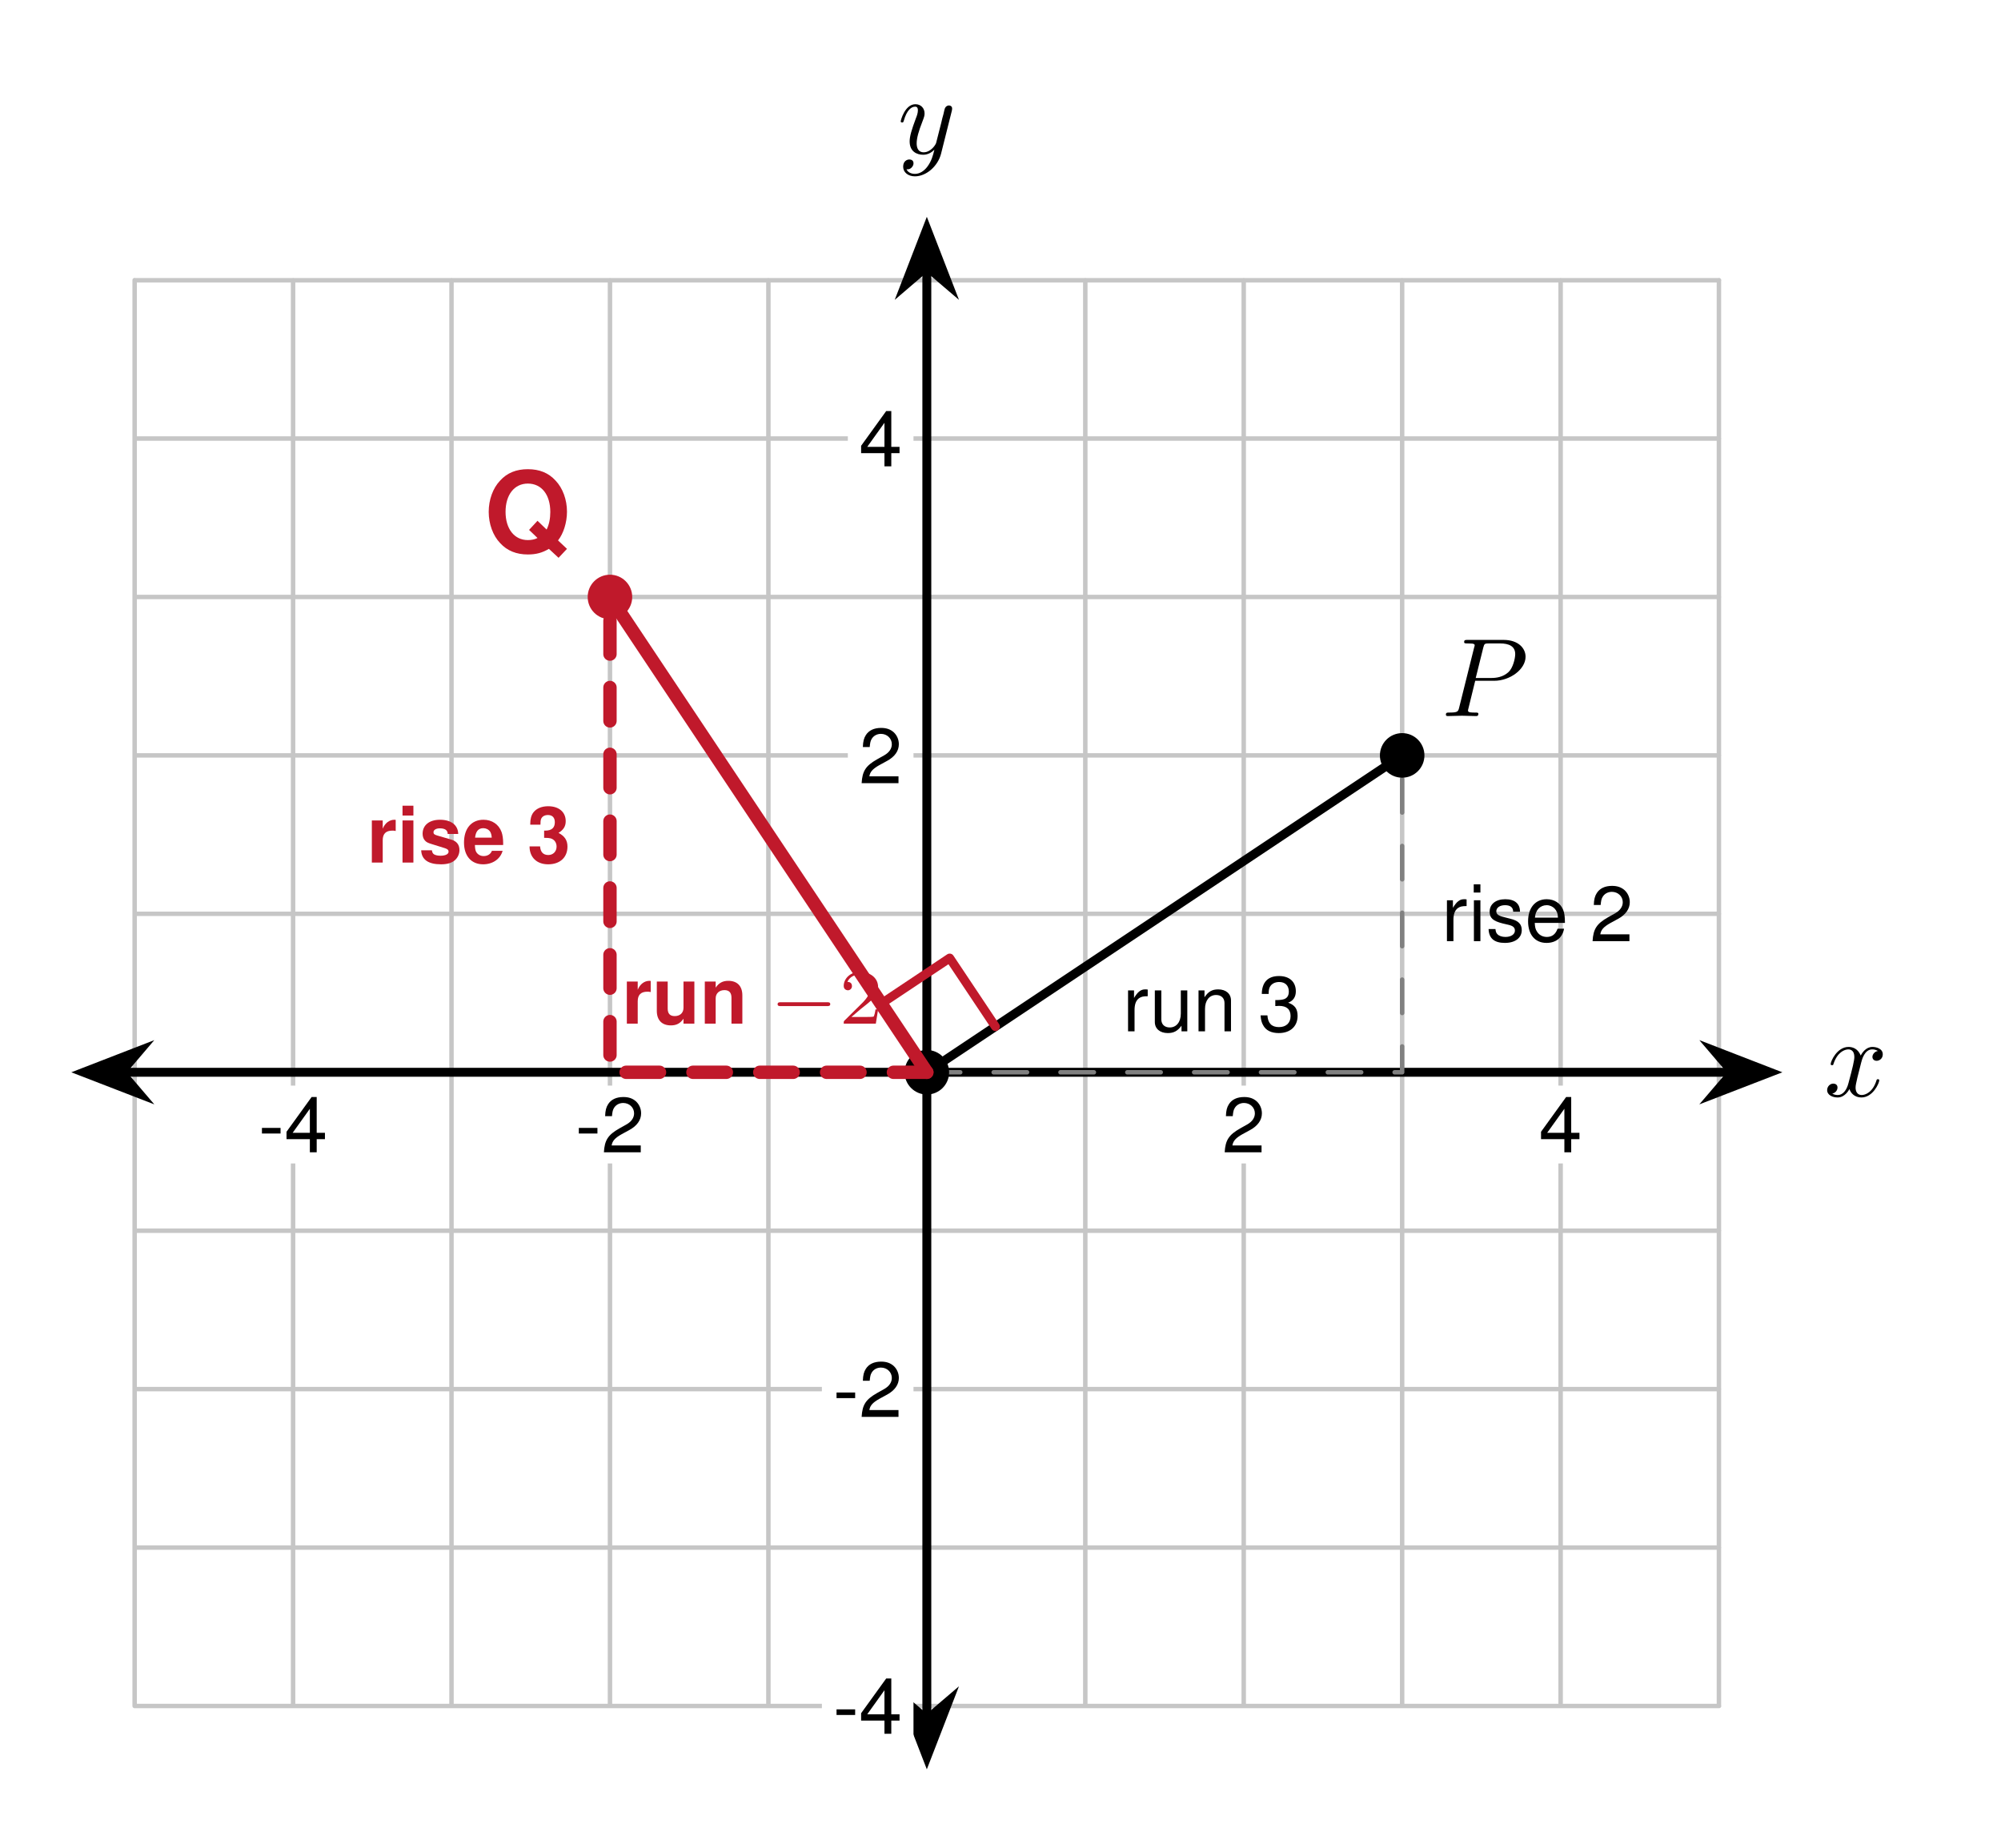
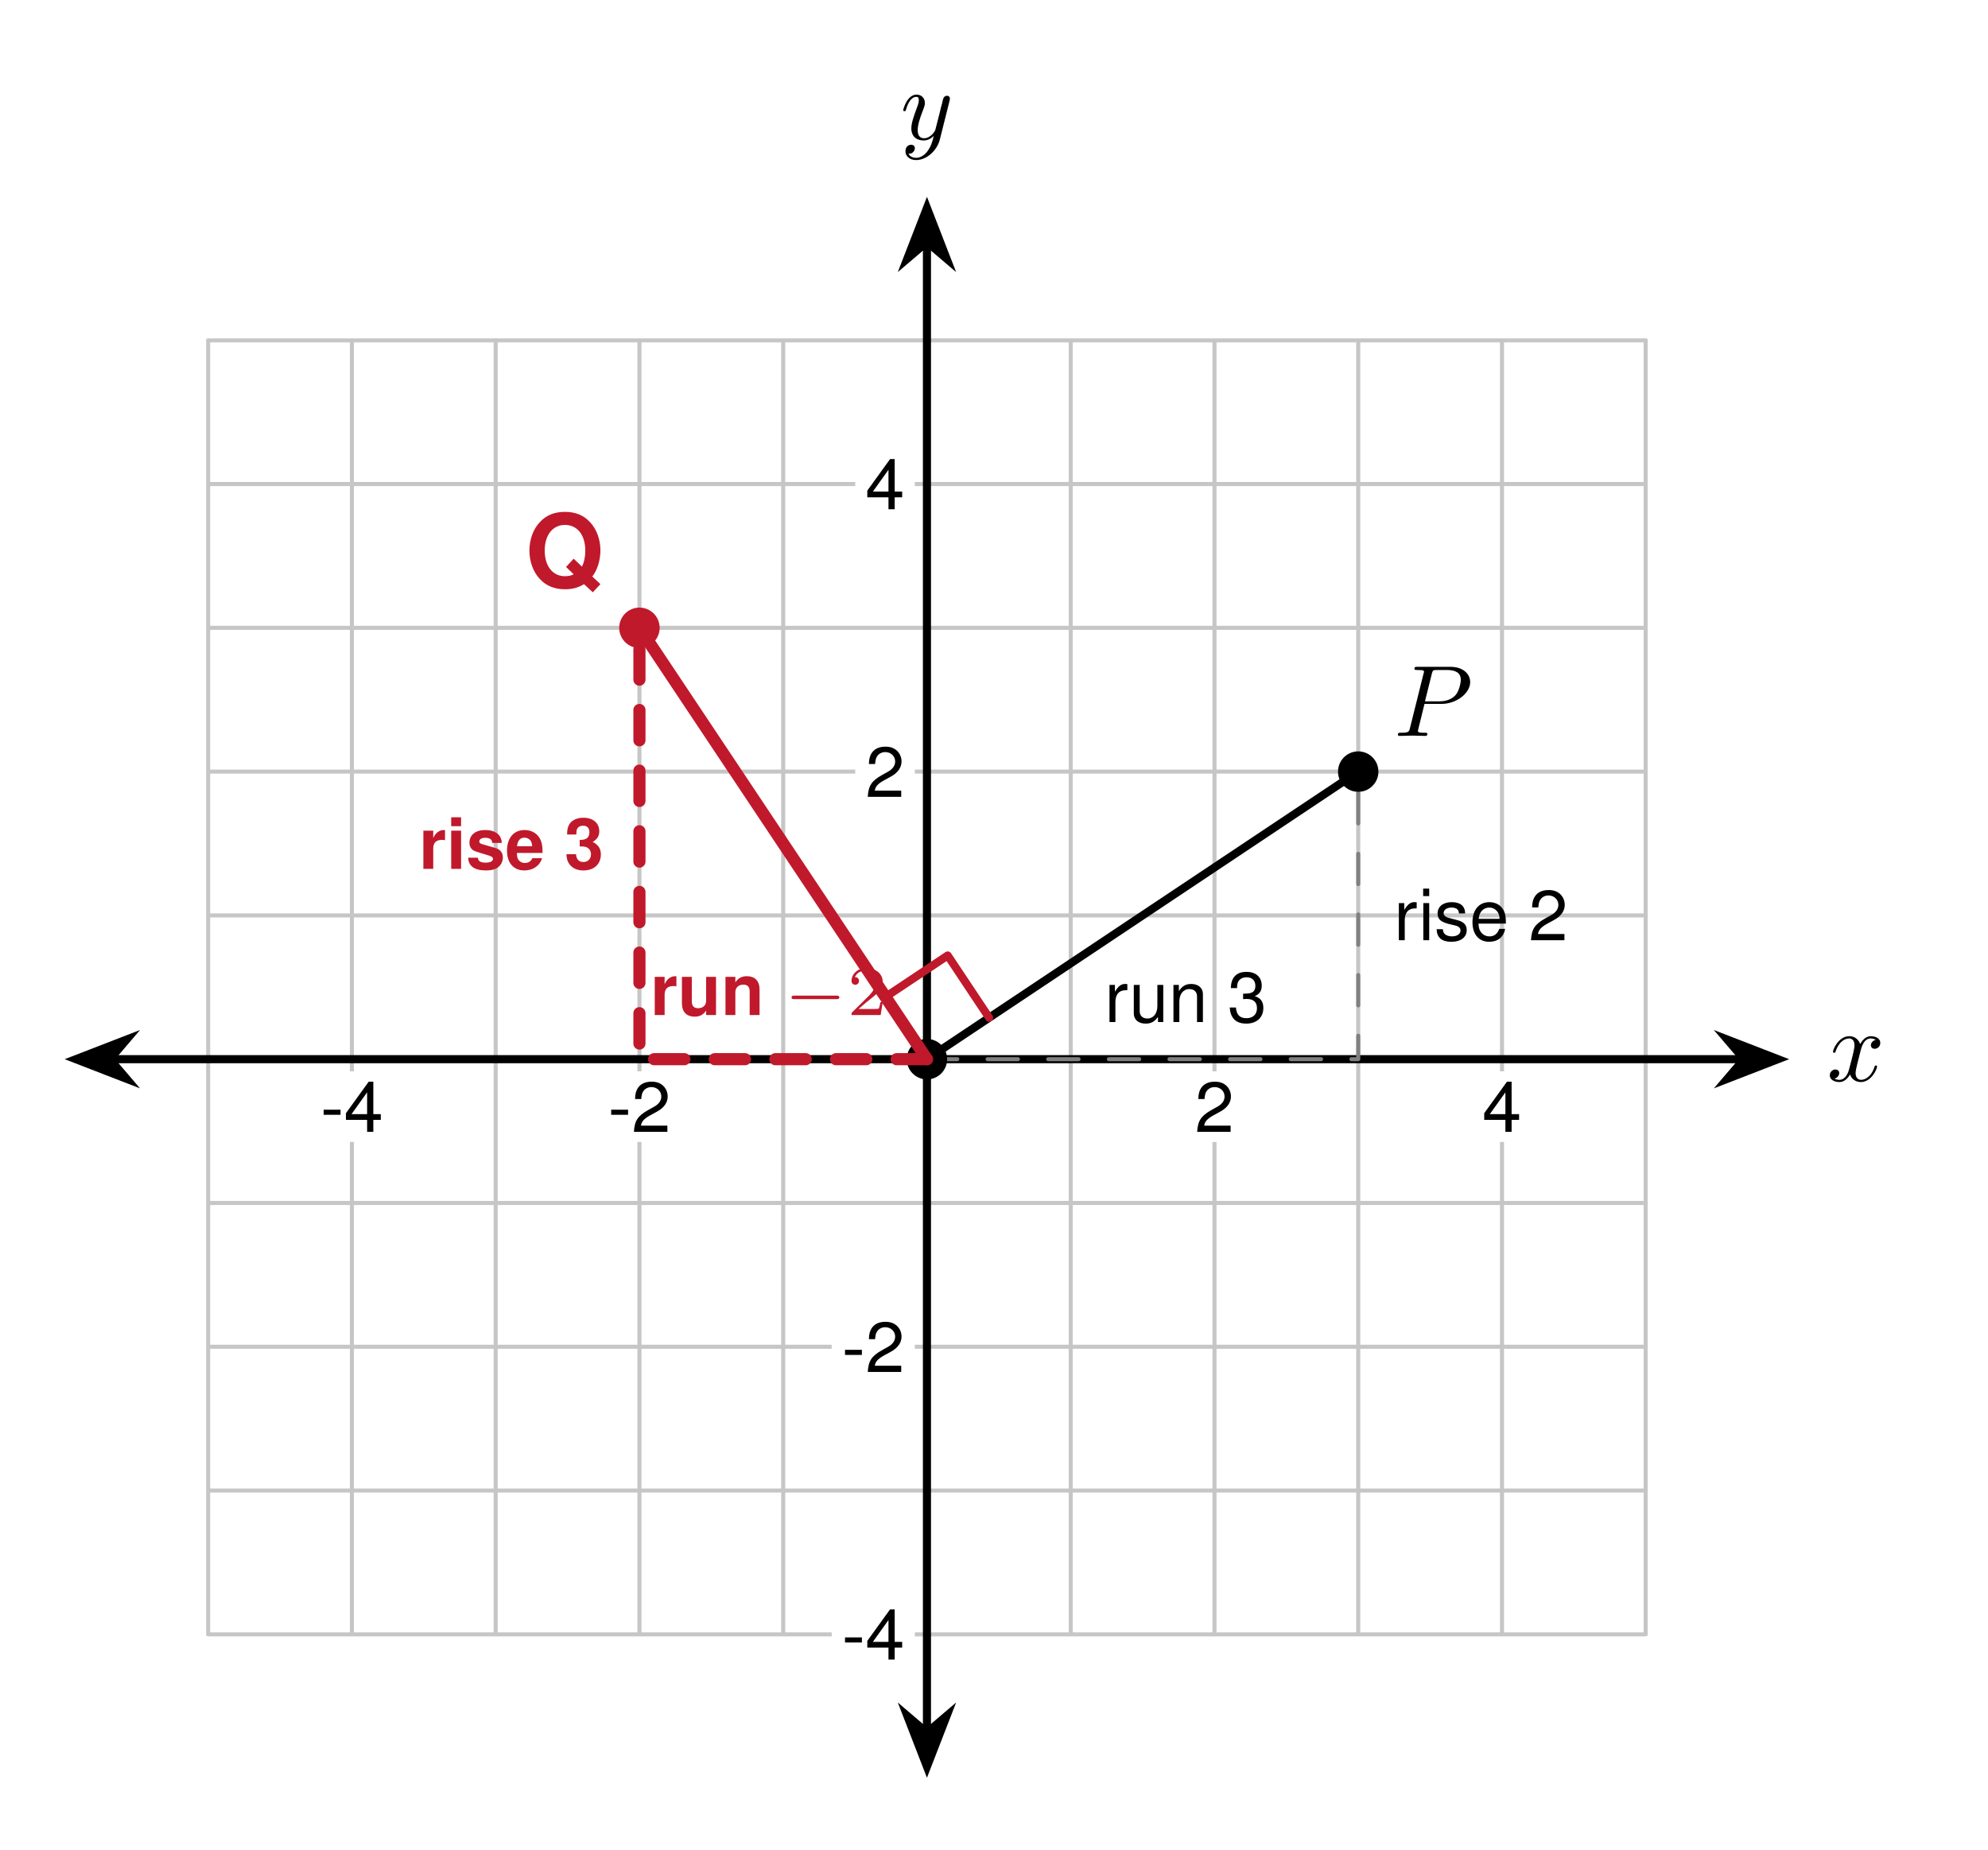
- <svg xmlns="http://www.w3.org/2000/svg" xmlns:xlink="http://www.w3.org/1999/xlink" width="178.158" height="164.517" viewBox="0 0 178.158 164.517">
+ <svg xmlns="http://www.w3.org/2000/svg" xmlns:xlink="http://www.w3.org/1999/xlink" width="195.113" height="181.473" viewBox="0 0 195.113 181.473">
  <defs>
    <g>
      <g id="glyph-0-0">
        <path d="M 3.312 -3 C 3.375 -3.25 3.609 -4.172 4.297 -4.172 C 4.344 -4.172 4.578 -4.172 4.797 -4.031 C 4.516 -3.984 4.312 -3.734 4.312 -3.5 C 4.312 -3.344 4.422 -3.156 4.688 -3.156 C 4.906 -3.156 5.234 -3.328 5.234 -3.734 C 5.234 -4.25 4.641 -4.391 4.312 -4.391 C 3.734 -4.391 3.391 -3.859 3.266 -3.625 C 3.016 -4.281 2.484 -4.391 2.188 -4.391 C 1.156 -4.391 0.594 -3.109 0.594 -2.859 C 0.594 -2.766 0.688 -2.766 0.719 -2.766 C 0.797 -2.766 0.828 -2.781 0.844 -2.875 C 1.188 -3.922 1.828 -4.172 2.172 -4.172 C 2.359 -4.172 2.703 -4.078 2.703 -3.5 C 2.703 -3.188 2.547 -2.531 2.172 -1.141 C 2.016 -0.531 1.672 -0.109 1.234 -0.109 C 1.172 -0.109 0.938 -0.109 0.734 -0.234 C 0.984 -0.281 1.203 -0.5 1.203 -0.781 C 1.203 -1.047 0.984 -1.125 0.828 -1.125 C 0.531 -1.125 0.281 -0.859 0.281 -0.547 C 0.281 -0.094 0.781 0.109 1.219 0.109 C 1.875 0.109 2.234 -0.578 2.266 -0.641 C 2.375 -0.281 2.734 0.109 3.328 0.109 C 4.359 0.109 4.922 -1.172 4.922 -1.422 C 4.922 -1.516 4.828 -1.516 4.797 -1.516 C 4.719 -1.516 4.688 -1.484 4.672 -1.406 C 4.344 -0.344 3.672 -0.109 3.359 -0.109 C 2.969 -0.109 2.812 -0.422 2.812 -0.766 C 2.812 -0.984 2.875 -1.203 2.969 -1.641 Z M 3.312 -3 " />
      </g>
      <g id="glyph-0-1">
        <path d="M 4.828 -3.781 C 4.859 -3.922 4.859 -3.938 4.859 -4.016 C 4.859 -4.188 4.719 -4.281 4.578 -4.281 C 4.469 -4.281 4.312 -4.219 4.234 -4.062 C 4.203 -4.016 4.125 -3.703 4.094 -3.531 C 4.016 -3.281 3.953 -3 3.891 -2.734 L 3.438 -0.953 C 3.406 -0.797 2.969 -0.109 2.328 -0.109 C 1.812 -0.109 1.703 -0.547 1.703 -0.906 C 1.703 -1.375 1.875 -1.984 2.219 -2.859 C 2.375 -3.266 2.406 -3.375 2.406 -3.578 C 2.406 -4.016 2.094 -4.391 1.594 -4.391 C 0.656 -4.391 0.281 -2.953 0.281 -2.859 C 0.281 -2.766 0.391 -2.766 0.406 -2.766 C 0.5 -2.766 0.516 -2.781 0.562 -2.938 C 0.828 -3.875 1.234 -4.172 1.562 -4.172 C 1.641 -4.172 1.812 -4.172 1.812 -3.844 C 1.812 -3.609 1.719 -3.344 1.641 -3.156 C 1.25 -2.109 1.078 -1.531 1.078 -1.078 C 1.078 -0.188 1.703 0.109 2.281 0.109 C 2.672 0.109 3 -0.062 3.281 -0.344 C 3.156 0.172 3.031 0.672 2.641 1.188 C 2.375 1.531 2 1.812 1.547 1.812 C 1.406 1.812 0.969 1.781 0.797 1.406 C 0.953 1.406 1.078 1.406 1.219 1.281 C 1.312 1.188 1.422 1.062 1.422 0.875 C 1.422 0.562 1.156 0.531 1.047 0.531 C 0.828 0.531 0.5 0.688 0.5 1.172 C 0.5 1.672 0.938 2.031 1.547 2.031 C 2.562 2.031 3.594 1.125 3.875 0.016 Z M 4.828 -3.781 " />
      </g>
      <g id="glyph-0-2">
        <path d="M 3 -3.141 L 4.688 -3.141 C 6.109 -3.141 7.484 -4.172 7.484 -5.281 C 7.484 -6.047 6.828 -6.781 5.531 -6.781 L 2.312 -6.781 C 2.125 -6.781 2.016 -6.781 2.016 -6.594 C 2.016 -6.469 2.109 -6.469 2.297 -6.469 C 2.438 -6.469 2.609 -6.453 2.734 -6.453 C 2.891 -6.422 2.953 -6.406 2.953 -6.297 C 2.953 -6.25 2.938 -6.219 2.906 -6.109 L 1.578 -0.781 C 1.484 -0.391 1.453 -0.312 0.672 -0.312 C 0.5 -0.312 0.391 -0.312 0.391 -0.125 C 0.391 0 0.516 0 0.547 0 C 0.828 0 1.531 -0.031 1.812 -0.031 C 2.016 -0.031 2.234 -0.016 2.438 -0.016 C 2.656 -0.016 2.875 0 3.078 0 C 3.156 0 3.281 0 3.281 -0.203 C 3.281 -0.312 3.188 -0.312 3 -0.312 C 2.641 -0.312 2.359 -0.312 2.359 -0.484 C 2.359 -0.547 2.375 -0.594 2.391 -0.656 Z M 3.719 -6.094 C 3.812 -6.438 3.828 -6.469 4.25 -6.469 L 5.203 -6.469 C 6.031 -6.469 6.562 -6.203 6.562 -5.516 C 6.562 -5.125 6.359 -4.281 5.969 -3.922 C 5.484 -3.469 4.875 -3.391 4.438 -3.391 L 3.047 -3.391 Z M 3.719 -6.094 " />
      </g>
      <g id="glyph-1-0">
        <path d="M 1.969 -2.172 L 0.312 -2.172 L 0.312 -1.672 L 1.969 -1.672 Z M 1.969 -2.172 " />
      </g>
      <g id="glyph-1-1">
        <path d="M 2.266 -1.172 L 2.266 0 L 2.875 0 L 2.875 -1.172 L 3.609 -1.172 L 3.609 -1.734 L 2.875 -1.734 L 2.875 -4.922 L 2.422 -4.922 L 0.188 -1.828 L 0.188 -1.172 Z M 2.266 -1.734 L 0.734 -1.734 L 2.266 -3.875 Z M 2.266 -1.734 " />
      </g>
      <g id="glyph-1-2">
        <path d="M 3.516 -0.609 L 0.922 -0.609 C 0.984 -1 1.203 -1.266 1.812 -1.609 L 2.5 -1.984 C 3.188 -2.359 3.547 -2.875 3.547 -3.469 C 3.547 -3.891 3.375 -4.266 3.094 -4.531 C 2.797 -4.797 2.438 -4.922 1.969 -4.922 C 1.344 -4.922 0.875 -4.703 0.609 -4.281 C 0.438 -4.016 0.359 -3.719 0.344 -3.219 L 0.953 -3.219 C 0.984 -3.547 1.016 -3.75 1.109 -3.906 C 1.266 -4.203 1.578 -4.391 1.953 -4.391 C 2.5 -4.391 2.922 -3.984 2.922 -3.469 C 2.922 -3.078 2.688 -2.734 2.25 -2.484 L 1.609 -2.125 C 0.594 -1.547 0.297 -1.078 0.234 0 L 3.516 0 Z M 3.516 -0.609 " />
      </g>
      <g id="glyph-1-3">
        <path d="M 0.484 -3.641 L 0.484 0 L 1.062 0 L 1.062 -1.891 C 1.062 -2.406 1.188 -2.75 1.469 -2.953 C 1.656 -3.078 1.828 -3.125 2.234 -3.125 L 2.234 -3.719 C 2.125 -3.734 2.078 -3.734 2 -3.734 C 1.625 -3.734 1.344 -3.516 1.016 -2.969 L 1.016 -3.641 Z M 0.484 -3.641 " />
      </g>
      <g id="glyph-1-4">
        <path d="M 3.344 0 L 3.344 -3.641 L 2.766 -3.641 L 2.766 -1.578 C 2.766 -0.828 2.375 -0.344 1.781 -0.344 C 1.312 -0.344 1.031 -0.625 1.031 -1.062 L 1.031 -3.641 L 0.453 -3.641 L 0.453 -0.828 C 0.453 -0.234 0.906 0.156 1.609 0.156 C 2.141 0.156 2.484 -0.031 2.828 -0.5 L 2.828 0 Z M 3.344 0 " />
      </g>
      <g id="glyph-1-5">
        <path d="M 0.484 -3.641 L 0.484 0 L 1.062 0 L 1.062 -2 C 1.062 -2.75 1.453 -3.234 2.047 -3.234 C 2.516 -3.234 2.797 -2.953 2.797 -2.516 L 2.797 0 L 3.375 0 L 3.375 -2.75 C 3.375 -3.344 2.922 -3.734 2.234 -3.734 C 1.688 -3.734 1.344 -3.531 1.016 -3.031 L 1.016 -3.641 Z M 0.484 -3.641 " />
      </g>
      <g id="glyph-1-6">
        <path d="M 1.531 -2.25 L 1.609 -2.25 L 1.859 -2.266 C 2.547 -2.266 2.891 -1.953 2.891 -1.359 C 2.891 -0.75 2.5 -0.375 1.859 -0.375 C 1.203 -0.375 0.875 -0.719 0.828 -1.422 L 0.219 -1.422 C 0.25 -1.031 0.312 -0.781 0.438 -0.562 C 0.688 -0.078 1.172 0.156 1.844 0.156 C 2.859 0.156 3.516 -0.438 3.516 -1.375 C 3.516 -2 3.266 -2.344 2.672 -2.547 C 3.141 -2.719 3.359 -3.078 3.359 -3.562 C 3.359 -4.406 2.797 -4.922 1.859 -4.922 C 0.875 -4.922 0.344 -4.375 0.328 -3.328 L 0.938 -3.328 C 0.938 -3.625 0.969 -3.797 1.047 -3.953 C 1.188 -4.219 1.484 -4.391 1.875 -4.391 C 2.422 -4.391 2.734 -4.062 2.734 -3.547 C 2.734 -3.203 2.609 -2.984 2.344 -2.875 C 2.172 -2.812 1.969 -2.781 1.531 -2.781 Z M 1.531 -2.25 " />
      </g>
      <g id="glyph-1-7">
        <path d="M 1.047 -3.641 L 0.469 -3.641 L 0.469 0 L 1.047 0 Z M 1.047 -5.062 L 0.453 -5.062 L 0.453 -4.328 L 1.047 -4.328 Z M 1.047 -5.062 " />
      </g>
      <g id="glyph-1-8">
        <path d="M 3.031 -2.625 C 3.031 -3.344 2.562 -3.734 1.719 -3.734 C 0.875 -3.734 0.328 -3.297 0.328 -2.625 C 0.328 -2.062 0.625 -1.797 1.484 -1.578 L 2.016 -1.453 C 2.422 -1.359 2.578 -1.203 2.578 -0.938 C 2.578 -0.609 2.234 -0.375 1.734 -0.375 C 1.422 -0.375 1.156 -0.469 1.016 -0.625 C 0.922 -0.719 0.875 -0.828 0.844 -1.078 L 0.234 -1.078 C 0.266 -0.25 0.734 0.156 1.688 0.156 C 2.609 0.156 3.188 -0.297 3.188 -0.984 C 3.188 -1.531 2.875 -1.828 2.156 -2 L 1.609 -2.141 C 1.125 -2.25 0.922 -2.406 0.922 -2.656 C 0.922 -2.984 1.234 -3.203 1.703 -3.203 C 2.172 -3.203 2.422 -3 2.422 -2.625 Z M 3.031 -2.625 " />
      </g>
      <g id="glyph-1-9">
        <path d="M 3.562 -1.625 C 3.562 -2.172 3.516 -2.516 3.406 -2.781 C 3.172 -3.375 2.625 -3.734 1.938 -3.734 C 0.922 -3.734 0.281 -2.969 0.281 -1.766 C 0.281 -0.578 0.906 0.156 1.922 0.156 C 2.766 0.156 3.344 -0.312 3.484 -1.109 L 2.906 -1.109 C 2.734 -0.625 2.422 -0.375 1.953 -0.375 C 1.578 -0.375 1.266 -0.547 1.078 -0.844 C 0.938 -1.047 0.891 -1.266 0.875 -1.625 Z M 0.891 -2.094 C 0.938 -2.766 1.359 -3.203 1.938 -3.203 C 2.5 -3.203 2.938 -2.734 2.938 -2.141 C 2.938 -2.125 2.938 -2.109 2.938 -2.094 Z M 0.891 -2.094 " />
      </g>
      <g id="glyph-2-0">
        <path d="M 6.594 -1.016 C 7.078 -1.625 7.391 -2.609 7.391 -3.578 C 7.391 -4.641 7.016 -5.672 6.375 -6.344 C 5.75 -7.031 4.938 -7.359 3.906 -7.359 C 2.875 -7.359 2.062 -7.031 1.438 -6.344 C 0.797 -5.672 0.422 -4.641 0.422 -3.562 C 0.422 -2.484 0.797 -1.453 1.438 -0.781 C 2.062 -0.094 2.891 0.234 3.906 0.234 C 4.656 0.234 5.203 0.078 5.781 -0.266 L 6.641 0.531 L 7.391 -0.266 Z M 4.766 -2.766 L 4.016 -1.953 L 4.766 -1.234 C 4.547 -1.109 4.219 -1.047 3.906 -1.047 C 2.703 -1.047 1.922 -2.047 1.922 -3.562 C 1.922 -5.078 2.703 -6.078 3.906 -6.078 C 5.125 -6.078 5.906 -5.094 5.906 -3.547 C 5.906 -2.953 5.797 -2.422 5.578 -1.984 Z M 4.766 -2.766 " />
      </g>
      <g id="glyph-3-0">
        <path d="M 0.438 -3.75 L 0.438 0 L 1.406 0 L 1.406 -1.984 C 1.406 -2.562 1.688 -2.844 2.266 -2.844 C 2.359 -2.844 2.438 -2.844 2.562 -2.812 L 2.562 -3.797 C 2.516 -3.812 2.484 -3.812 2.453 -3.812 C 2 -3.812 1.609 -3.516 1.406 -3.016 L 1.406 -3.75 Z M 0.438 -3.75 " />
      </g>
      <g id="glyph-3-1">
        <path d="M 3.75 0 L 3.75 -3.75 L 2.781 -3.75 L 2.781 -1.406 C 2.781 -0.953 2.469 -0.672 2 -0.672 C 1.578 -0.672 1.375 -0.891 1.375 -1.344 L 1.375 -3.75 L 0.406 -3.75 L 0.406 -1.141 C 0.406 -0.312 0.859 0.156 1.656 0.156 C 2.172 0.156 2.5 -0.031 2.781 -0.438 L 2.781 0 Z M 3.75 0 " />
      </g>
      <g id="glyph-3-2">
        <path d="M 0.438 -3.75 L 0.438 0 L 1.406 0 L 1.406 -2.25 C 1.406 -2.688 1.719 -2.984 2.188 -2.984 C 2.609 -2.984 2.812 -2.75 2.812 -2.312 L 2.812 0 L 3.781 0 L 3.781 -2.516 C 3.781 -3.344 3.328 -3.812 2.531 -3.812 C 2.031 -3.812 1.688 -3.625 1.406 -3.203 L 1.406 -3.75 Z M 0.438 -3.75 " />
      </g>
      <g id="glyph-3-3">
        <path d="M 1.438 -3.75 L 0.469 -3.75 L 0.469 0 L 1.438 0 Z M 1.438 -5.062 L 0.469 -5.062 L 0.469 -4.188 L 1.438 -4.188 Z M 1.438 -5.062 " />
      </g>
      <g id="glyph-3-4">
        <path d="M 3.5 -2.547 C 3.484 -3.328 2.875 -3.812 1.875 -3.812 C 0.922 -3.812 0.328 -3.328 0.328 -2.562 C 0.328 -2.312 0.406 -2.094 0.547 -1.953 C 0.672 -1.812 0.797 -1.75 1.156 -1.641 L 2.312 -1.281 C 2.547 -1.203 2.641 -1.125 2.641 -0.969 C 2.641 -0.75 2.359 -0.609 1.922 -0.609 C 1.672 -0.609 1.469 -0.656 1.344 -0.734 C 1.234 -0.812 1.188 -0.891 1.156 -1.094 L 0.203 -1.094 C 0.234 -0.266 0.828 0.156 1.969 0.156 C 2.484 0.156 2.891 0.047 3.156 -0.172 C 3.438 -0.391 3.609 -0.75 3.609 -1.109 C 3.609 -1.594 3.359 -1.906 2.875 -2.047 L 1.641 -2.406 C 1.375 -2.484 1.297 -2.547 1.297 -2.703 C 1.297 -2.906 1.531 -3.047 1.859 -3.047 C 2.328 -3.047 2.562 -2.875 2.562 -2.547 Z M 3.5 -2.547 " />
      </g>
      <g id="glyph-3-5">
        <path d="M 3.641 -1.562 C 3.641 -1.656 3.641 -1.688 3.641 -1.734 C 3.641 -2.109 3.594 -2.453 3.5 -2.719 C 3.25 -3.406 2.641 -3.812 1.891 -3.812 C 0.812 -3.812 0.156 -3.031 0.156 -1.781 C 0.156 -0.578 0.812 0.156 1.859 0.156 C 2.703 0.156 3.391 -0.312 3.594 -1.047 L 2.641 -1.047 C 2.531 -0.75 2.25 -0.578 1.906 -0.578 C 1.625 -0.578 1.406 -0.703 1.266 -0.906 C 1.172 -1.047 1.141 -1.219 1.125 -1.562 Z M 1.141 -2.219 C 1.203 -2.781 1.438 -3.062 1.875 -3.062 C 2.109 -3.062 2.344 -2.953 2.484 -2.75 C 2.562 -2.609 2.609 -2.469 2.625 -2.219 Z M 1.141 -2.219 " />
      </g>
      <g id="glyph-3-6">
        <path d="M 1.5 -2.203 C 1.844 -2.203 1.906 -2.188 2.078 -2.156 C 2.406 -2.062 2.609 -1.781 2.609 -1.422 C 2.609 -0.984 2.297 -0.672 1.875 -0.672 C 1.422 -0.672 1.172 -0.938 1.141 -1.438 L 0.203 -1.438 C 0.203 -0.453 0.859 0.156 1.859 0.156 C 2.906 0.156 3.578 -0.453 3.578 -1.422 C 3.578 -1.984 3.328 -2.359 2.781 -2.641 C 3.234 -2.922 3.422 -3.234 3.422 -3.688 C 3.422 -4.5 2.812 -5.016 1.859 -5.016 C 1.297 -5.016 0.828 -4.828 0.547 -4.469 C 0.359 -4.219 0.266 -3.891 0.266 -3.453 L 0.266 -3.375 L 1.172 -3.375 C 1.172 -3.641 1.188 -3.766 1.234 -3.891 C 1.328 -4.109 1.547 -4.234 1.844 -4.234 C 2.234 -4.234 2.453 -4 2.453 -3.594 C 2.453 -3.094 2.172 -2.844 1.594 -2.844 L 1.5 -2.844 Z M 1.5 -2.203 " />
      </g>
      <g id="glyph-4-0">
        <path d="M 5.156 -1.562 C 5.266 -1.562 5.438 -1.562 5.438 -1.734 C 5.438 -1.906 5.281 -1.906 5.156 -1.906 L 1.031 -1.906 C 0.922 -1.906 0.75 -1.906 0.75 -1.734 C 0.75 -1.562 0.906 -1.562 1.031 -1.562 Z M 5.156 -1.562 " />
      </g>
      <g id="glyph-5-0">
        <path d="M 3.5 -1.266 L 3.266 -1.266 C 3.25 -1.109 3.172 -0.703 3.094 -0.625 C 3.031 -0.594 2.5 -0.594 2.406 -0.594 L 1.125 -0.594 C 1.859 -1.234 2.094 -1.422 2.516 -1.75 C 3.031 -2.172 3.5 -2.594 3.5 -3.25 C 3.5 -4.094 2.766 -4.609 1.875 -4.609 C 1.016 -4.609 0.438 -4 0.438 -3.359 C 0.438 -3.016 0.734 -2.969 0.812 -2.969 C 0.969 -2.969 1.172 -3.094 1.172 -3.344 C 1.172 -3.469 1.125 -3.719 0.766 -3.719 C 0.984 -4.203 1.453 -4.359 1.781 -4.359 C 2.469 -4.359 2.828 -3.812 2.828 -3.25 C 2.828 -2.656 2.406 -2.172 2.172 -1.922 L 0.5 -0.266 C 0.438 -0.203 0.438 -0.188 0.438 0 L 3.297 0 Z M 3.5 -1.266 " />
      </g>
    </g>
    <clipPath id="clip-0">
-       <path clip-rule="nonzero" d="M 69 140 L 96 140 L 96 163.891 L 69 163.891 Z M 69 140 " />
+       <path clip-rule="nonzero" d="M 77 157 L 105 157 L 105 180.801 L 77 180.801 Z M 77 157 " />
    </clipPath>
  </defs>
-   <path fill="none" stroke-width="0.399" stroke-linecap="round" stroke-linejoin="round" stroke="rgb(77.499%, 77.499%, 77.499%)" stroke-opacity="1" stroke-miterlimit="10" d="M -70.866 -56.694 L 70.867 -56.694 M -70.866 -42.522 L 70.867 -42.522 M -70.866 -28.346 L 70.867 -28.346 M -70.866 -14.174 L 70.867 -14.174 M -70.866 -0.002 L 70.867 -0.002 M -70.866 14.175 L 70.867 14.175 M -70.866 28.347 L 70.867 28.347 M -70.866 42.519 L 70.867 42.519 M -70.866 56.695 L 70.867 56.695 M -70.866 70.855 L 70.867 70.855 M -70.866 -56.694 L -70.866 70.867 M -56.694 -56.694 L -56.694 70.867 M -42.522 -56.694 L -42.522 70.867 M -28.346 -56.694 L -28.346 70.867 M -14.174 -56.694 L -14.174 70.867 M -0.001 -56.694 L -0.001 70.867 M 14.175 -56.694 L 14.175 70.867 M 28.347 -56.694 L 28.347 70.867 M 42.519 -56.694 L 42.519 70.867 M 56.695 -56.694 L 56.695 70.867 M 70.855 -56.694 L 70.855 70.867 " transform="matrix(0.995296, 0, 0, -0.995296, 82.52099, 95.47504)" />
-   <path fill="none" stroke-width="0.797" stroke-linecap="round" stroke-linejoin="round" stroke="rgb(0%, 0%, 0%)" stroke-opacity="1" stroke-miterlimit="10" d="M -71.883 -0.002 L 71.884 -0.002 " transform="matrix(0.995296, 0, 0, -0.995296, 82.52099, 95.47504)" />
-   <path fill-rule="nonzero" fill="rgb(0%, 0%, 0%)" fill-opacity="1" stroke-width="0.797" stroke-linecap="round" stroke-linejoin="miter" stroke="rgb(0%, 0%, 0%)" stroke-opacity="1" stroke-miterlimit="10" d="M 6.261 0.002 L 1.268 1.932 L 2.917 0.002 L 1.268 -1.933 Z M 6.261 0.002 " transform="matrix(-0.995296, 0, 0, 0.995296, 13.68028, 95.47504)" />
-   <path fill-rule="nonzero" fill="rgb(0%, 0%, 0%)" fill-opacity="1" stroke-width="0.797" stroke-linecap="round" stroke-linejoin="miter" stroke="rgb(0%, 0%, 0%)" stroke-opacity="1" stroke-miterlimit="10" d="M 6.261 -0.002 L 1.265 1.933 L 2.918 -0.002 L 1.265 -1.932 Z M 6.261 -0.002 " transform="matrix(0.995296, 0, 0, -0.995296, 151.3617, 95.47504)" />
+   <path fill="none" stroke-width="0.399" stroke-linecap="round" stroke-linejoin="round" stroke="rgb(77.499%, 77.499%, 77.499%)" stroke-opacity="1" stroke-miterlimit="10" d="M -70.866 -56.694 L 70.869 -56.694 M -70.866 -42.521 L 70.869 -42.521 M -70.866 -28.347 L 70.869 -28.347 M -70.866 -14.174 L 70.869 -14.174 M -70.866 -0 L 70.869 -0 M -70.866 14.173 L 70.869 14.173 M -70.866 28.347 L 70.869 28.347 M -70.866 42.52 L 70.869 42.52 M -70.866 56.694 L 70.869 56.694 M -70.866 70.856 L 70.869 70.856 M -70.866 -56.694 L -70.866 70.867 M -56.693 -56.694 L -56.693 70.867 M -42.519 -56.694 L -42.519 70.867 M -28.346 -56.694 L -28.346 70.867 M -14.172 -56.694 L -14.172 70.867 M 0.001 -56.694 L 0.001 70.867 M 14.175 -56.694 L 14.175 70.867 M 28.348 -56.694 L 28.348 70.867 M 42.522 -56.694 L 42.522 70.867 M 56.695 -56.694 L 56.695 70.867 M 70.857 -56.694 L 70.857 70.867 " transform="matrix(0.995474, 0, 0, -0.995474, 90.97542, 103.9335)" />
+   <path fill="none" stroke-width="0.797" stroke-linecap="round" stroke-linejoin="round" stroke="rgb(0%, 0%, 0%)" stroke-opacity="1" stroke-miterlimit="10" d="M -80.363 -0 L 80.361 -0 " transform="matrix(0.995474, 0, 0, -0.995474, 90.97542, 103.9335)" />
+   <path fill-rule="nonzero" fill="rgb(0%, 0%, 0%)" fill-opacity="1" stroke-width="0.797" stroke-linecap="round" stroke-linejoin="miter" stroke="rgb(0%, 0%, 0%)" stroke-opacity="1" stroke-miterlimit="10" d="M 6.262 0 L 1.267 1.935 L 2.919 0 L 1.267 -1.934 Z M 6.262 0 " transform="matrix(-0.995474, 0, 0, 0.995474, 13.68277, 103.9335)" />
+   <path fill-rule="nonzero" fill="rgb(0%, 0%, 0%)" fill-opacity="1" stroke-width="0.797" stroke-linecap="round" stroke-linejoin="miter" stroke="rgb(0%, 0%, 0%)" stroke-opacity="1" stroke-miterlimit="10" d="M 6.26 -0 L 1.265 1.934 L 2.917 -0 L 1.265 -1.935 Z M 6.26 -0 " transform="matrix(0.995474, 0, 0, -0.995474, 168.2681, 103.9335)" />
  <g fill="rgb(0%, 0%, 0%)" fill-opacity="1">
-     <use xlink:href="#glyph-0-0" x="162.398" y="97.61" />
+     <use xlink:href="#glyph-0-0" x="179.306" y="106.069" />
  </g>
-   <path fill="none" stroke-width="0.797" stroke-linecap="round" stroke-linejoin="round" stroke="rgb(0%, 0%, 0%)" stroke-opacity="1" stroke-miterlimit="10" d="M -0.001 -57.71 L -0.001 71.883 " transform="matrix(0.995296, 0, 0, -0.995296, 82.52099, 95.47504)" />
-   <path fill-rule="nonzero" fill="rgb(0%, 0%, 0%)" fill-opacity="1" d="M 82.52 156.441 L 84.445 151.469 L 82.52 153.113 L 80.598 151.469 Z M 82.52 156.441 " />
+   <path fill="none" stroke-width="0.797" stroke-linecap="round" stroke-linejoin="round" stroke="rgb(0%, 0%, 0%)" stroke-opacity="1" stroke-miterlimit="10" d="M 0.001 -66.19 L 0.001 80.364 " transform="matrix(0.995474, 0, 0, -0.995474, 90.97542, 103.9335)" />
+   <path fill-rule="nonzero" fill="rgb(0%, 0%, 0%)" fill-opacity="1" d="M 90.977 173.348 L 92.902 168.379 L 90.977 170.02 L 89.051 168.379 Z M 90.977 173.348 " />
  <g clip-path="url(#clip-0)">
-     <path fill="none" stroke-width="0.797" stroke-linecap="round" stroke-linejoin="miter" stroke="rgb(0%, 0%, 0%)" stroke-opacity="1" stroke-miterlimit="10" d="M 6.262 -0.001 L 1.266 1.933 L 2.918 -0.001 L 1.266 -1.932 Z M 6.262 -0.001 " transform="matrix(0, 0.995296, 0.995296, 0, 82.52099, 150.209)" />
+     <path fill="none" stroke-width="0.797" stroke-linecap="round" stroke-linejoin="miter" stroke="rgb(0%, 0%, 0%)" stroke-opacity="1" stroke-miterlimit="10" d="M 6.259 0.001 L 1.268 1.936 L 2.916 0.001 L 1.268 -1.933 Z M 6.259 0.001 " transform="matrix(0, 0.995474, 0.995474, 0, 90.97542, 167.1169)" />
  </g>
-   <path fill-rule="nonzero" fill="rgb(0%, 0%, 0%)" fill-opacity="1" stroke-width="0.797" stroke-linecap="round" stroke-linejoin="miter" stroke="rgb(0%, 0%, 0%)" stroke-opacity="1" stroke-miterlimit="10" d="M 6.261 0.001 L 1.265 1.932 L 2.918 0.001 L 1.265 -1.933 Z M 6.261 0.001 " transform="matrix(0, -0.995296, -0.995296, 0, 82.52099, 26.63433)" />
+   <path fill-rule="nonzero" fill="rgb(0%, 0%, 0%)" fill-opacity="1" stroke-width="0.797" stroke-linecap="round" stroke-linejoin="miter" stroke="rgb(0%, 0%, 0%)" stroke-opacity="1" stroke-miterlimit="10" d="M 6.259 -0.001 L 1.268 1.933 L 2.916 -0.001 L 1.268 -1.936 Z M 6.259 -0.001 " transform="matrix(0, -0.995474, -0.995474, 0, 90.97542, 26.64085)" />
  <g fill="rgb(0%, 0%, 0%)" fill-opacity="1">
-     <use xlink:href="#glyph-0-1" x="79.912" y="13.67" />
+     <use xlink:href="#glyph-0-1" x="88.366" y="13.675" />
  </g>
-   <path fill-rule="nonzero" fill="rgb(100%, 100%, 100%)" fill-opacity="1" d="M 22.016 103.594 L 30.172 103.594 L 30.172 96.664 L 22.016 96.664 Z M 22.016 103.594 " />
+   <path fill-rule="nonzero" fill="rgb(100%, 100%, 100%)" fill-opacity="1" d="M 30.461 112.055 L 38.617 112.055 L 38.617 105.125 L 30.461 105.125 Z M 30.461 112.055 " />
  <g fill="rgb(0%, 0%, 0%)" fill-opacity="1">
-     <use xlink:href="#glyph-1-0" x="23.01" y="102.601" />
-     <use xlink:href="#glyph-1-1" x="25.322" y="102.601" />
+     <use xlink:href="#glyph-1-0" x="31.453" y="111.062" />
+     <use xlink:href="#glyph-1-1" x="33.765" y="111.062" />
  </g>
-   <path fill-rule="nonzero" fill="rgb(100%, 100%, 100%)" fill-opacity="1" d="M 50.23 103.594 L 58.383 103.594 L 58.383 96.664 L 50.23 96.664 Z M 50.23 103.594 " />
+   <path fill-rule="nonzero" fill="rgb(100%, 100%, 100%)" fill-opacity="1" d="M 58.68 112.055 L 66.836 112.055 L 66.836 105.125 L 58.68 105.125 Z M 58.68 112.055 " />
  <g fill="rgb(0%, 0%, 0%)" fill-opacity="1">
-     <use xlink:href="#glyph-1-0" x="51.223" y="102.601" />
-     <use xlink:href="#glyph-1-2" x="53.534" y="102.601" />
+     <use xlink:href="#glyph-1-0" x="59.672" y="111.062" />
+     <use xlink:href="#glyph-1-2" x="61.983" y="111.062" />
  </g>
-   <path fill-rule="nonzero" fill="rgb(100%, 100%, 100%)" fill-opacity="1" d="M 107.812 103.594 L 113.656 103.594 L 113.656 96.664 L 107.812 96.664 Z M 107.812 103.594 " />
+   <path fill-rule="nonzero" fill="rgb(100%, 100%, 100%)" fill-opacity="1" d="M 116.273 112.055 L 122.117 112.055 L 122.117 105.125 L 116.273 105.125 Z M 116.273 112.055 " />
  <g fill="rgb(0%, 0%, 0%)" fill-opacity="1">
-     <use xlink:href="#glyph-1-2" x="108.805" y="102.601" />
+     <use xlink:href="#glyph-1-2" x="117.264" y="111.062" />
  </g>
-   <path fill-rule="nonzero" fill="rgb(100%, 100%, 100%)" fill-opacity="1" d="M 136.027 103.594 L 141.867 103.594 L 141.867 96.664 L 136.027 96.664 Z M 136.027 103.594 " />
+   <path fill-rule="nonzero" fill="rgb(100%, 100%, 100%)" fill-opacity="1" d="M 144.492 112.055 L 150.336 112.055 L 150.336 105.125 L 144.492 105.125 Z M 144.492 112.055 " />
  <g fill="rgb(0%, 0%, 0%)" fill-opacity="1">
-     <use xlink:href="#glyph-1-1" x="137.017" y="102.601" />
+     <use xlink:href="#glyph-1-1" x="145.482" y="111.062" />
  </g>
-   <path fill-rule="nonzero" fill="rgb(100%, 100%, 100%)" fill-opacity="1" d="M 73.176 155.367 L 81.332 155.367 L 81.332 148.438 L 73.176 148.438 Z M 73.176 155.367 " />
+   <path fill-rule="nonzero" fill="rgb(100%, 100%, 100%)" fill-opacity="1" d="M 81.629 163.836 L 89.785 163.836 L 89.785 156.906 L 81.629 156.906 Z M 81.629 163.836 " />
  <g fill="rgb(0%, 0%, 0%)" fill-opacity="1">
-     <use xlink:href="#glyph-1-0" x="74.169" y="154.374" />
-     <use xlink:href="#glyph-1-1" x="76.481" y="154.374" />
+     <use xlink:href="#glyph-1-0" x="82.622" y="162.843" />
+     <use xlink:href="#glyph-1-1" x="84.934" y="162.843" />
  </g>
-   <path fill-rule="nonzero" fill="rgb(100%, 100%, 100%)" fill-opacity="1" d="M 73.176 127.152 L 81.332 127.152 L 81.332 120.223 L 73.176 120.223 Z M 73.176 127.152 " />
+   <path fill-rule="nonzero" fill="rgb(100%, 100%, 100%)" fill-opacity="1" d="M 81.629 135.617 L 89.785 135.617 L 89.785 128.688 L 81.629 128.688 Z M 81.629 135.617 " />
  <g fill="rgb(0%, 0%, 0%)" fill-opacity="1">
-     <use xlink:href="#glyph-1-0" x="74.169" y="126.161" />
-     <use xlink:href="#glyph-1-2" x="76.481" y="126.161" />
+     <use xlink:href="#glyph-1-0" x="82.622" y="134.625" />
+     <use xlink:href="#glyph-1-2" x="84.934" y="134.625" />
  </g>
-   <path fill-rule="nonzero" fill="rgb(100%, 100%, 100%)" fill-opacity="1" d="M 75.488 70.727 L 81.332 70.727 L 81.332 63.797 L 75.488 63.797 Z M 75.488 70.727 " />
+   <path fill-rule="nonzero" fill="rgb(100%, 100%, 100%)" fill-opacity="1" d="M 83.941 79.18 L 89.785 79.18 L 89.785 72.25 L 83.941 72.25 Z M 83.941 79.18 " />
  <g fill="rgb(0%, 0%, 0%)" fill-opacity="1">
-     <use xlink:href="#glyph-1-2" x="76.481" y="69.735" />
+     <use xlink:href="#glyph-1-2" x="84.934" y="78.189" />
  </g>
-   <path fill-rule="nonzero" fill="rgb(100%, 100%, 100%)" fill-opacity="1" d="M 75.488 42.512 L 81.332 42.512 L 81.332 35.582 L 75.488 35.582 Z M 75.488 42.512 " />
+   <path fill-rule="nonzero" fill="rgb(100%, 100%, 100%)" fill-opacity="1" d="M 83.941 50.961 L 89.785 50.961 L 89.785 44.031 L 83.941 44.031 Z M 83.941 50.961 " />
  <g fill="rgb(0%, 0%, 0%)" fill-opacity="1">
-     <use xlink:href="#glyph-1-1" x="76.481" y="41.521" />
+     <use xlink:href="#glyph-1-1" x="84.934" y="49.971" />
  </g>
-   <path fill="none" stroke-width="0.797" stroke-linecap="round" stroke-linejoin="round" stroke="rgb(0%, 0%, 0%)" stroke-opacity="1" stroke-miterlimit="10" d="M -0.001 -0.002 L 42.519 28.347 " transform="matrix(0.995296, 0, 0, -0.995296, 82.52099, 95.47504)" />
-   <path fill="none" stroke-width="0.399" stroke-linecap="round" stroke-linejoin="round" stroke="rgb(50%, 50%, 50%)" stroke-opacity="1" stroke-dasharray="2.989 2.989" stroke-miterlimit="10" d="M -0.001 -0.002 L 42.519 -0.002 L 42.519 28.347 " transform="matrix(0.995296, 0, 0, -0.995296, 82.52099, 95.47504)" />
-   <path fill-rule="nonzero" fill="rgb(0%, 0%, 0%)" fill-opacity="1" d="M 84.504 95.477 C 84.504 94.379 83.617 93.492 82.52 93.492 C 81.426 93.492 80.539 94.379 80.539 95.477 C 80.539 96.57 81.426 97.457 82.52 97.457 C 83.617 97.457 84.504 96.57 84.504 95.477 Z M 84.504 95.477 " />
-   <path fill-rule="nonzero" fill="rgb(0%, 0%, 0%)" fill-opacity="1" d="M 126.824 67.262 C 126.824 66.168 125.938 65.277 124.84 65.277 C 123.746 65.277 122.859 66.168 122.859 67.262 C 122.859 68.355 123.746 69.246 124.84 69.246 C 125.938 69.246 126.824 68.355 126.824 67.262 Z M 126.824 67.262 " />
+   <path fill="none" stroke-width="0.797" stroke-linecap="round" stroke-linejoin="round" stroke="rgb(0%, 0%, 0%)" stroke-opacity="1" stroke-miterlimit="10" d="M 0.001 -0 L 42.522 28.347 " transform="matrix(0.995474, 0, 0, -0.995474, 90.97542, 103.9335)" />
+   <path fill="none" stroke-width="0.399" stroke-linecap="round" stroke-linejoin="round" stroke="rgb(50%, 50%, 50%)" stroke-opacity="1" stroke-dasharray="2.989 2.989" stroke-miterlimit="10" d="M 0.001 -0 L 42.522 -0 L 42.522 28.347 " transform="matrix(0.995474, 0, 0, -0.995474, 90.97542, 103.9335)" />
+   <path fill-rule="nonzero" fill="rgb(0%, 0%, 0%)" fill-opacity="1" d="M 92.957 103.934 C 92.957 102.84 92.07 101.949 90.977 101.949 C 89.879 101.949 88.992 102.84 88.992 103.934 C 88.992 105.027 89.879 105.918 90.977 105.918 C 92.07 105.918 92.957 105.027 92.957 103.934 Z M 92.957 103.934 " />
+   <path fill-rule="nonzero" fill="rgb(0%, 0%, 0%)" fill-opacity="1" d="M 135.285 75.715 C 135.285 74.621 134.398 73.73 133.305 73.73 C 132.207 73.73 131.32 74.621 131.32 75.715 C 131.32 76.809 132.207 77.699 133.305 77.699 C 134.398 77.699 135.285 76.809 135.285 75.715 Z M 135.285 75.715 " />
  <g fill="rgb(0%, 0%, 0%)" fill-opacity="1">
-     <use xlink:href="#glyph-0-2" x="128.344" y="63.759" />
+     <use xlink:href="#glyph-0-2" x="136.807" y="72.212" />
  </g>
  <g fill="rgb(0%, 0%, 0%)" fill-opacity="1">
-     <use xlink:href="#glyph-1-3" x="99.952" y="91.829" />
+     <use xlink:href="#glyph-1-3" x="108.409" y="100.287" />
  </g>
  <g fill="rgb(0%, 0%, 0%)" fill-opacity="1">
-     <use xlink:href="#glyph-1-4" x="102.367" y="91.829" />
-     <use xlink:href="#glyph-1-5" x="106.226" y="91.829" />
+     <use xlink:href="#glyph-1-4" x="110.825" y="100.287" />
+     <use xlink:href="#glyph-1-5" x="114.685" y="100.287" />
  </g>
  <g fill="rgb(0%, 0%, 0%)" fill-opacity="1">
-     <use xlink:href="#glyph-1-6" x="112.015" y="91.829" />
+     <use xlink:href="#glyph-1-6" x="120.475" y="100.287" />
  </g>
  <g fill="rgb(0%, 0%, 0%)" fill-opacity="1">
-     <use xlink:href="#glyph-1-3" x="128.344" y="83.801" />
+     <use xlink:href="#glyph-1-3" x="136.807" y="92.258" />
  </g>
  <g fill="rgb(0%, 0%, 0%)" fill-opacity="1">
-     <use xlink:href="#glyph-1-7" x="130.76" y="83.801" />
-     <use xlink:href="#glyph-1-8" x="132.301" y="83.801" />
-     <use xlink:href="#glyph-1-9" x="135.771" y="83.801" />
+     <use xlink:href="#glyph-1-7" x="139.223" y="92.258" />
+     <use xlink:href="#glyph-1-8" x="140.764" y="92.258" />
+     <use xlink:href="#glyph-1-9" x="144.235" y="92.258" />
  </g>
  <g fill="rgb(0%, 0%, 0%)" fill-opacity="1">
-     <use xlink:href="#glyph-1-2" x="141.56" y="83.801" />
+     <use xlink:href="#glyph-1-2" x="150.025" y="92.258" />
  </g>
-   <path fill="none" stroke-width="1.196" stroke-linecap="round" stroke-linejoin="round" stroke="rgb(75.293%, 9.804%, 16.862%)" stroke-opacity="1" stroke-miterlimit="10" d="M -0.001 -0.002 L -28.346 42.519 " transform="matrix(0.995296, 0, 0, -0.995296, 82.52099, 95.47504)" />
-   <path fill="none" stroke-width="1.196" stroke-linecap="round" stroke-linejoin="round" stroke="rgb(75.293%, 9.804%, 16.862%)" stroke-opacity="1" stroke-dasharray="2.989 2.989" stroke-miterlimit="10" d="M -0.001 -0.002 L -28.346 -0.002 L -28.346 42.519 " transform="matrix(0.995296, 0, 0, -0.995296, 82.52099, 95.47504)" />
-   <path fill-rule="nonzero" fill="rgb(75.293%, 9.804%, 16.862%)" fill-opacity="1" d="M 56.289 53.156 C 56.289 52.059 55.402 51.172 54.309 51.172 C 53.211 51.172 52.324 52.059 52.324 53.156 C 52.324 54.25 53.211 55.137 54.309 55.137 C 55.402 55.137 56.289 54.25 56.289 53.156 Z M 56.289 53.156 " />
+   <path fill="none" stroke-width="1.196" stroke-linecap="round" stroke-linejoin="round" stroke="rgb(75.293%, 9.804%, 16.862%)" stroke-opacity="1" stroke-miterlimit="10" d="M 0.001 -0 L -28.346 42.52 " transform="matrix(0.995474, 0, 0, -0.995474, 90.97542, 103.9335)" />
+   <path fill="none" stroke-width="1.196" stroke-linecap="round" stroke-linejoin="round" stroke="rgb(75.293%, 9.804%, 16.862%)" stroke-opacity="1" stroke-dasharray="2.989 2.989" stroke-miterlimit="10" d="M 0.001 -0 L -28.346 -0 L -28.346 42.52 " transform="matrix(0.995474, 0, 0, -0.995474, 90.97542, 103.9335)" />
+   <path fill-rule="nonzero" fill="rgb(75.293%, 9.804%, 16.862%)" fill-opacity="1" d="M 64.742 61.605 C 64.742 60.512 63.852 59.621 62.758 59.621 C 61.66 59.621 60.773 60.512 60.773 61.605 C 60.773 62.703 61.66 63.59 62.758 63.59 C 63.852 63.59 64.742 62.703 64.742 61.605 Z M 64.742 61.605 " />
  <g fill="rgb(75.293%, 9.804%, 16.862%)" fill-opacity="1">
-     <use xlink:href="#glyph-2-0" x="43.09" y="49.136" />
+     <use xlink:href="#glyph-2-0" x="51.538" y="57.587" />
  </g>
  <g fill="rgb(75.293%, 9.804%, 16.862%)" fill-opacity="1">
-     <use xlink:href="#glyph-3-0" x="55.373" y="91.145" />
-     <use xlink:href="#glyph-3-1" x="58.073" y="91.145" />
-     <use xlink:href="#glyph-3-2" x="62.314" y="91.145" />
+     <use xlink:href="#glyph-3-0" x="63.823" y="99.603" />
+     <use xlink:href="#glyph-3-1" x="66.523" y="99.603" />
+     <use xlink:href="#glyph-3-2" x="70.765" y="99.603" />
  </g>
  <g fill="rgb(75.293%, 9.804%, 16.862%)" fill-opacity="1">
-     <use xlink:href="#glyph-4-0" x="68.484" y="91.145" />
+     <use xlink:href="#glyph-4-0" x="76.936" y="99.603" />
  </g>
  <g fill="rgb(75.293%, 9.804%, 16.862%)" fill-opacity="1">
-     <use xlink:href="#glyph-5-0" x="74.682" y="91.145" />
+     <use xlink:href="#glyph-5-0" x="83.135" y="99.603" />
  </g>
  <g fill="rgb(75.293%, 9.804%, 16.862%)" fill-opacity="1">
-     <use xlink:href="#glyph-3-0" x="32.669" y="76.803" />
-     <use xlink:href="#glyph-3-3" x="35.369" y="76.803" />
-     <use xlink:href="#glyph-3-4" x="37.298" y="76.803" />
-     <use xlink:href="#glyph-3-5" x="41.157" y="76.803" />
+     <use xlink:href="#glyph-3-0" x="41.114" y="85.258" />
+     <use xlink:href="#glyph-3-3" x="43.815" y="85.258" />
+     <use xlink:href="#glyph-3-4" x="45.745" y="85.258" />
+     <use xlink:href="#glyph-3-5" x="49.604" y="85.258" />
  </g>
  <g fill="rgb(75.293%, 9.804%, 16.862%)" fill-opacity="1">
-     <use xlink:href="#glyph-3-6" x="46.946" y="76.803" />
+     <use xlink:href="#glyph-3-6" x="55.394" y="85.258" />
  </g>
-   <path fill="none" stroke-width="0.797" stroke-linecap="round" stroke-linejoin="round" stroke="rgb(75.293%, 9.804%, 16.862%)" stroke-opacity="1" stroke-miterlimit="10" d="M 6.133 4.088 L 2.043 10.218 L -4.087 6.133 " transform="matrix(0.995296, 0, 0, -0.995296, 82.52099, 95.47504)" />
+   <path fill="none" stroke-width="0.797" stroke-linecap="round" stroke-linejoin="round" stroke="rgb(75.293%, 9.804%, 16.862%)" stroke-opacity="1" stroke-miterlimit="10" d="M 6.13 4.089 L 2.046 10.222 L -4.088 6.133 " transform="matrix(0.995474, 0, 0, -0.995474, 90.97542, 103.9335)" />
</svg>
